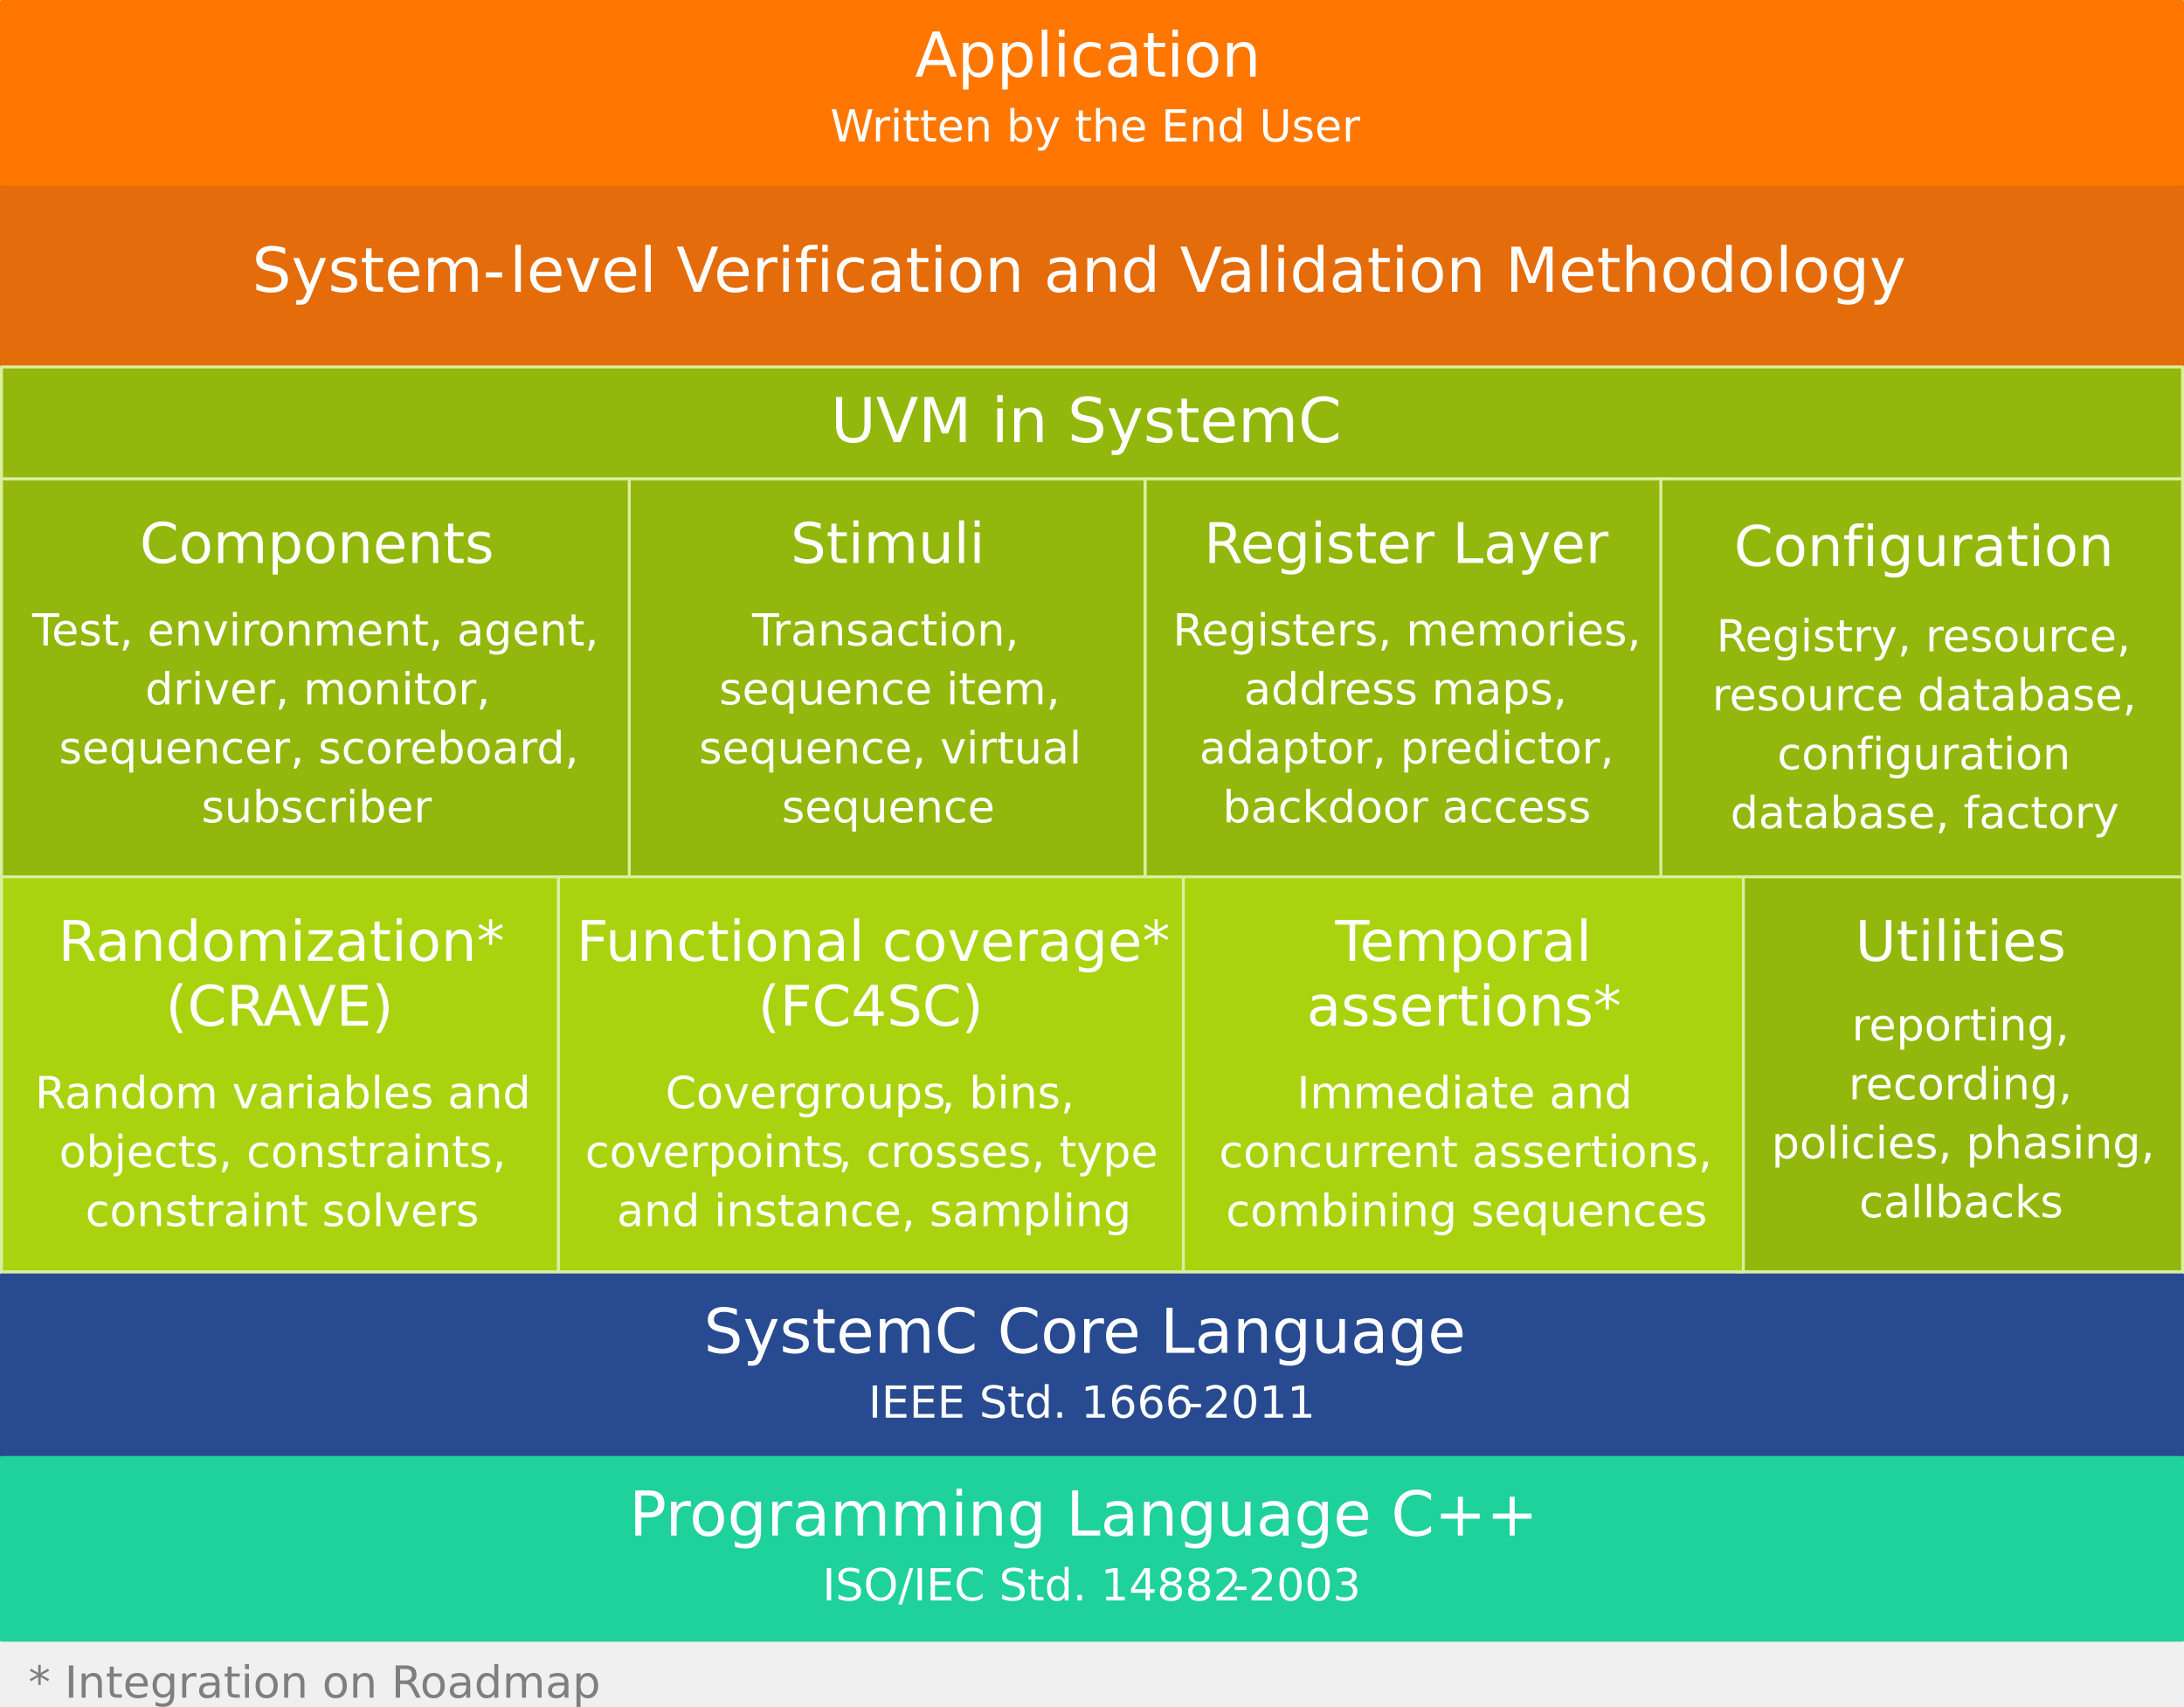
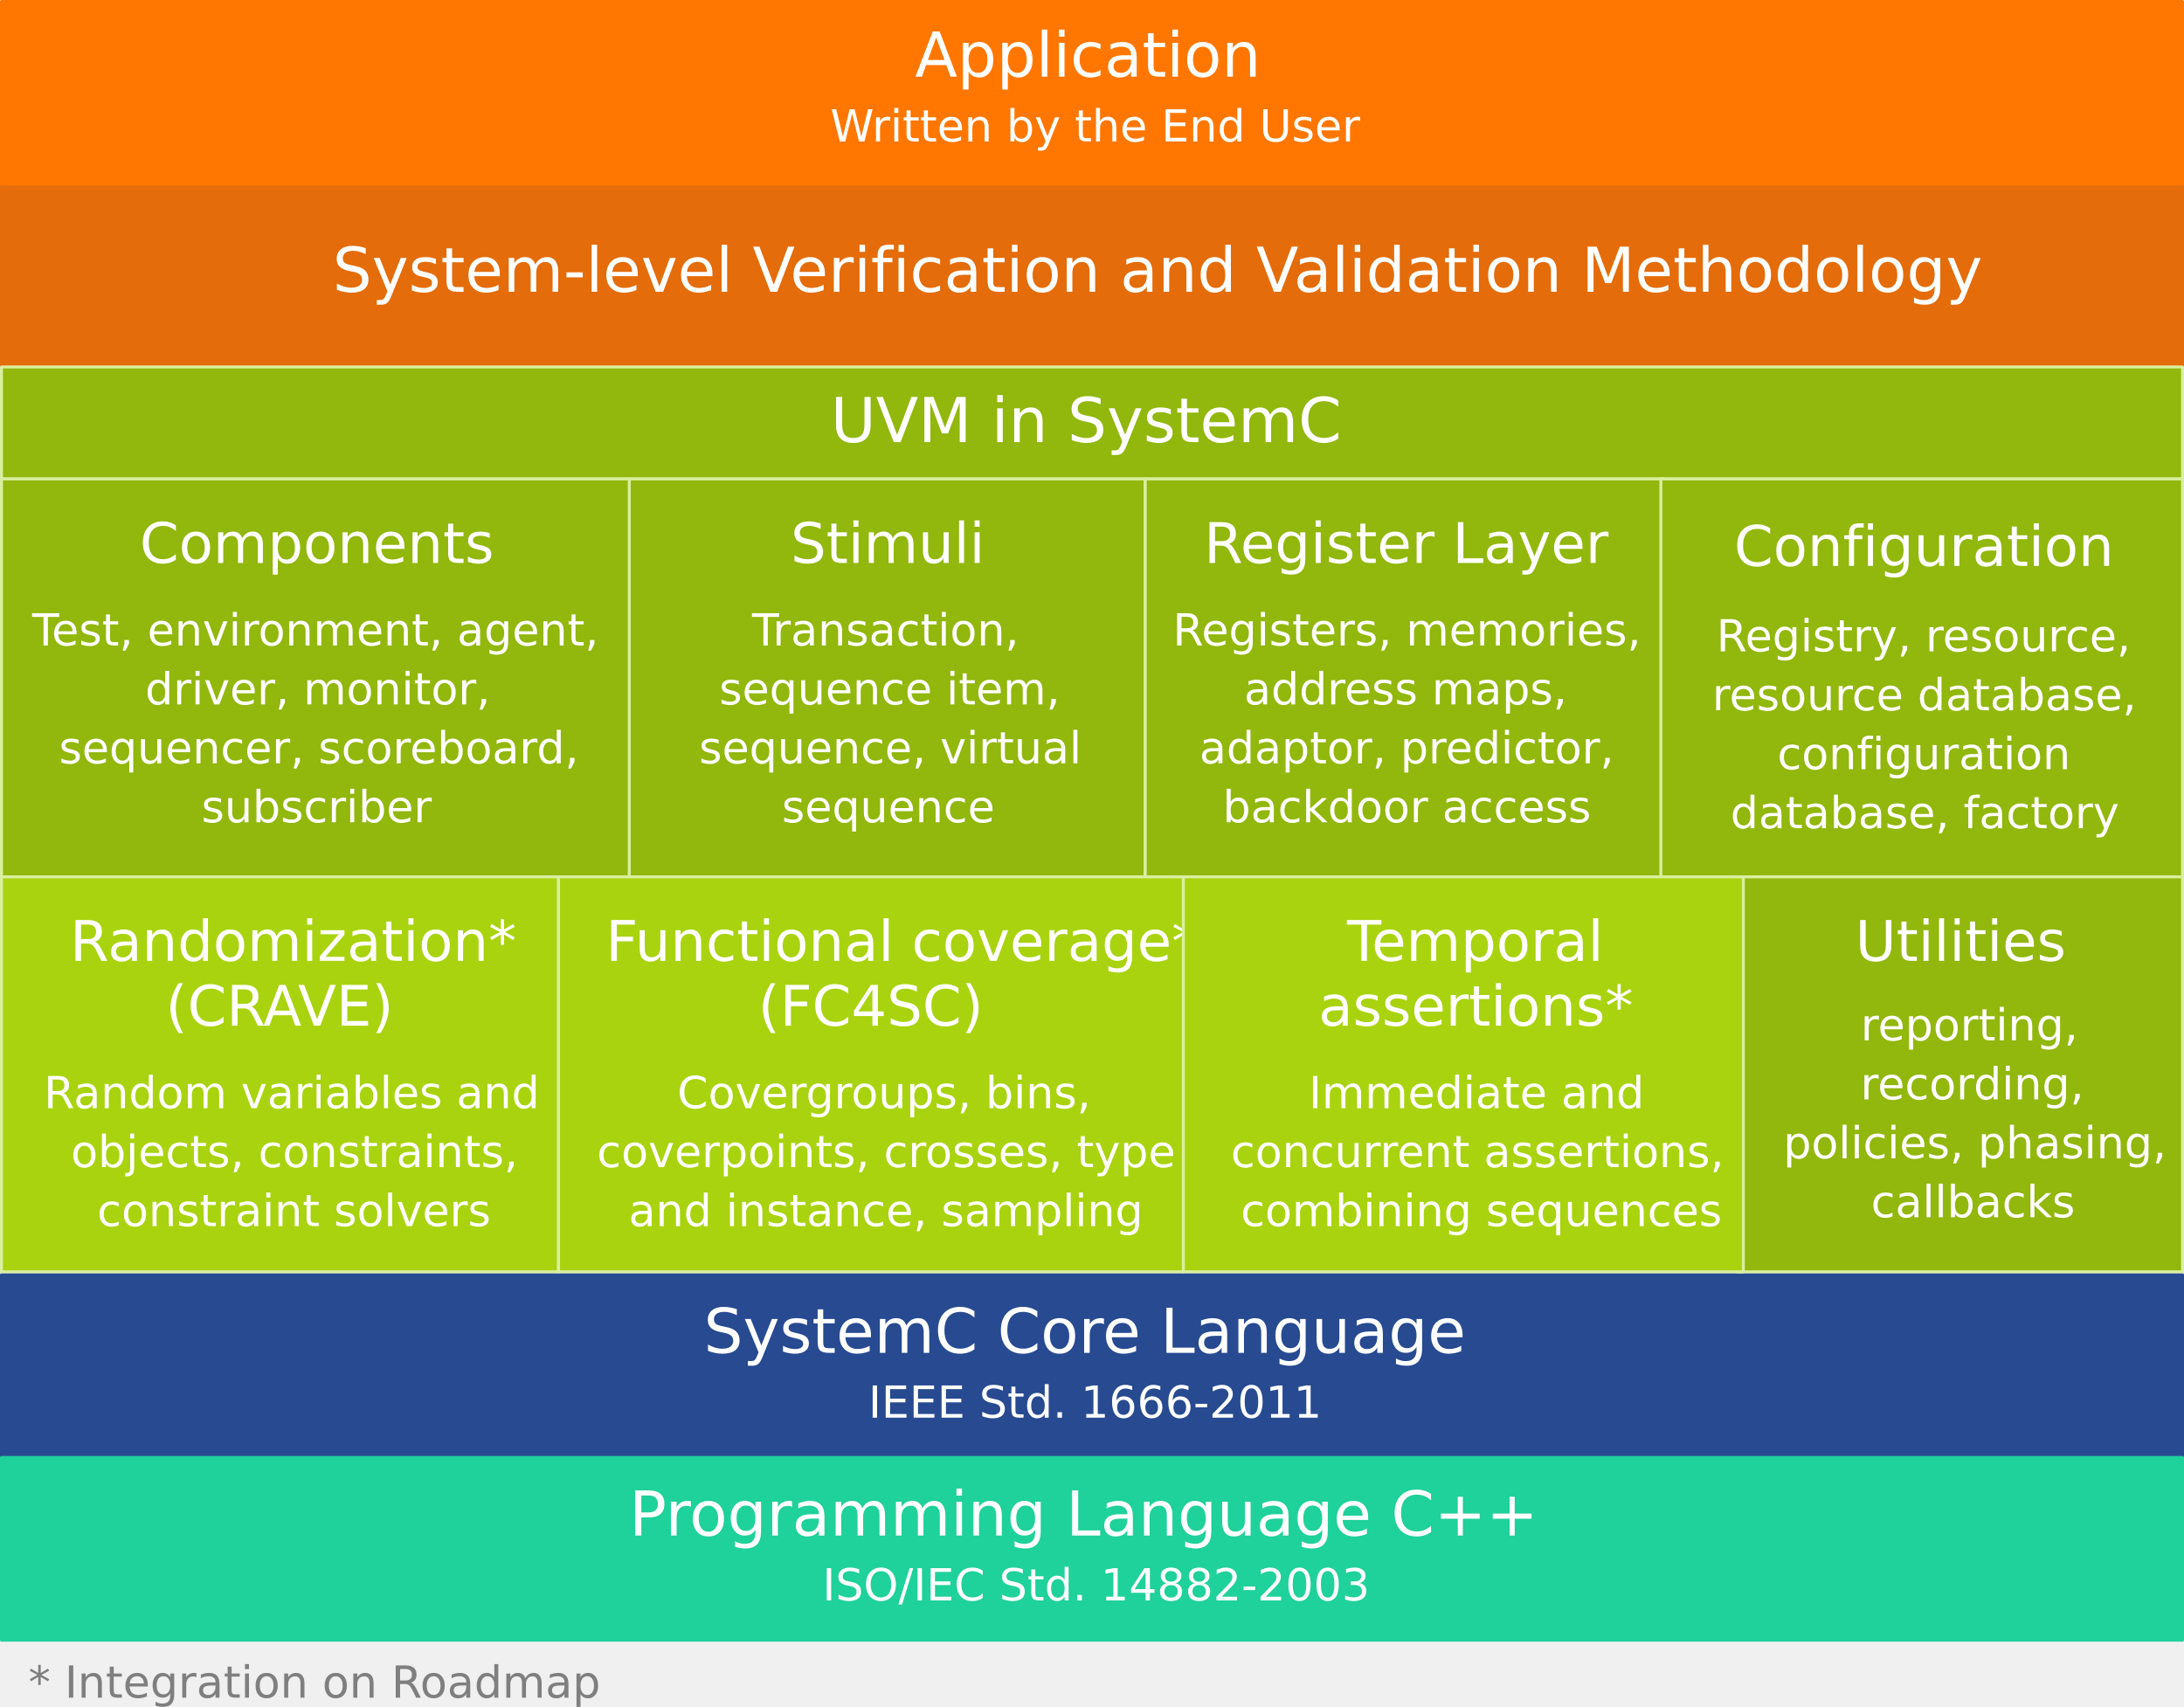
<svg xmlns="http://www.w3.org/2000/svg" width="741" height="579.12" overflow="hidden" version="1.1" id="svg149" style="overflow:hidden">
  <defs id="defs5">
    <clipPath id="clip0">
      <rect x="0" y="0" width="960" height="768" id="rect2" />
    </clipPath>
  </defs>
  <g clip-path="url(#clip0)" id="g147" transform="translate(-110,-113)">
    <rect x="110.5" y="545.5" width="740" height="62" stroke-miterlimit="10" id="rect9" style="fill:#274a91;stroke:#274a91;stroke-linejoin:round;stroke-miterlimit:10" />
-     <text font-weight="400" font-size="21" transform="translate(348.765,572)" id="text17" style="font-weight:400;font-size:21px;font-family:'DejaVu Sans', 'DejaVu Sans_MSFontService', sans-serif;fill:#ffffff">SystemC Core Language<tspan font-size="15" x="55.853" y="22" id="tspan11" style="font-size:15px">IEEE Std. 1666</tspan>
-       <tspan font-size="15" x="164.02" y="22" id="tspan13" style="font-size:15px">-</tspan>
-       <tspan font-size="15" x="169.353" y="22" id="tspan15" style="font-size:15px">2011</tspan>
+     <text font-weight="400" font-size="21" transform="translate(348.765,572)" id="text17" style="font-weight:400;font-size:21px;font-family:'DejaVu Sans', 'DejaVu Sans_MSFontService', sans-serif;fill:#ffffff">SystemC Core Language<tspan font-size="15" x="55.853" y="22" id="tspan11" style="font-size:15px">IEEE Std. 1666-2011</tspan>
    </text>
    <rect x="110.5" y="607.5" width="740" height="62" stroke-miterlimit="10" id="rect19" style="fill:#1fd19a;stroke:#1fd19a;stroke-linejoin:round;stroke-miterlimit:10" />
-     <text font-weight="400" font-size="21" transform="translate(323.471,634)" id="text27" style="font-weight:400;font-size:21px;font-family:'DejaVu Sans', 'DejaVu Sans_MSFontService', sans-serif;fill:#ffffff">Programming Language C++<tspan font-size="15" x="65.58" y="22" id="tspan21" style="font-size:15px">ISO/IEC Std. 14882</tspan>
-       <tspan font-size="15" x="204.747" y="22" id="tspan23" style="font-size:15px">-</tspan>
-       <tspan font-size="15" x="210.08" y="22" id="tspan25" style="font-size:15px">2003</tspan>
+     <text font-weight="400" font-size="21" transform="translate(323.471,634)" id="text27" style="font-weight:400;font-size:21px;font-family:'DejaVu Sans', 'DejaVu Sans_MSFontService', sans-serif;fill:#ffffff">Programming Language C++<tspan font-size="15" x="65.58" y="22" id="tspan21" style="font-size:15px">ISO/IEC Std. 14882-2003</tspan>
    </text>
    <rect x="110.5" y="175.5" width="740" height="77" stroke-miterlimit="10" id="rect29" style="fill:#e46c0a;stroke:#e46c0a;stroke-linejoin:round;stroke-miterlimit:10" />
-     <text font-weight="400" font-size="21" transform="translate(195.518,212)" id="text33" style="font-weight:400;font-size:21px;font-family:'DejaVu Sans', 'DejaVu Sans_MSFontService', sans-serif;fill:#ffffff">System-<tspan font-size="21" x="87.333" y="0" id="tspan31" style="font-size:21px">level Verification and Validation Methodology</tspan>
+     <text font-weight="400" font-size="21" transform="translate(195.518,212)" id="text33" style="font-weight:400;font-size:21px;font-family:'DejaVu Sans', 'DejaVu Sans_MSFontService', sans-serif;fill:#ffffff">
+       <tspan font-size="21" x="27.333" y="0" id="tspan31" style="font-size:21px">System-level Verification and Validation Methodology</tspan>
    </text>
    <rect x="110.5" y="237.5" width="740" height="38" stroke-miterlimit="10" id="rect35" style="fill:#92b70d;stroke:#d9ef9f;stroke-linejoin:round;stroke-miterlimit:10" />
    <text font-weight="400" font-size="21" transform="translate(391.833,263)" id="text37" style="font-weight:400;font-size:21px;font-family:'DejaVu Sans', 'DejaVu Sans_MSFontService', sans-serif;fill:#ffffff">UVM in SystemC</text>
    <rect x="498.5" y="275.5" width="176" height="135" stroke-miterlimit="10" id="rect39" style="fill:#92b70d;stroke:#d9ef9f;stroke-linejoin:round;stroke-miterlimit:10" />
    <text font-weight="400" font-size="19" transform="translate(518.504,304)" id="text49" style="font-weight:400;font-size:19px;font-family:'DejaVu Sans', 'DejaVu Sans_MSFontService', sans-serif;fill:#ffffff">Register Layer<tspan font-size="15" x="-10.587" y="28" id="tspan41" style="font-size:15px">Registers, memories,</tspan>
      <tspan font-size="15" x="13.58" y="48" id="tspan43" style="font-size:15px">address maps,</tspan>
      <tspan font-size="15" x="-1.587" y="68" id="tspan45" style="font-size:15px">adaptor, predictor,</tspan>
      <tspan font-size="15" x="6.333" y="88" id="tspan47" style="font-size:15px">backdoor access</tspan>
    </text>
    <rect x="110.5" y="113.5" width="740" height="62" stroke-miterlimit="10" id="rect51" style="fill:#ff7700;stroke:#ff7700;stroke-linejoin:round;stroke-miterlimit:10" />
    <text font-weight="400" font-size="21" transform="translate(420.452,139)" id="text55" style="font-weight:400;font-size:21px;font-family:'DejaVu Sans', 'DejaVu Sans_MSFontService', sans-serif;fill:#ffffff">Application<tspan font-size="15" x="-28.753" y="22" id="tspan53" style="font-size:15px">Written by the End User</tspan>
    </text>
    <rect x="323.5" y="275.5" width="175" height="135" stroke-miterlimit="10" id="rect57" style="fill:#92b70d;stroke:#d9ef9f;stroke-linejoin:round;stroke-miterlimit:10" />
    <text font-weight="400" font-size="19" transform="translate(378.253,304)" id="text67" style="font-weight:400;font-size:19px;font-family:'DejaVu Sans', 'DejaVu Sans_MSFontService', sans-serif;fill:#ffffff">Stimuli<tspan font-size="15" x="-13.087" y="28" id="tspan59" style="font-size:15px">Transaction,</tspan>
      <tspan font-size="15" x="-24.253" y="48" id="tspan61" style="font-size:15px">sequence item,</tspan>
      <tspan font-size="15" x="-31.087" y="68" id="tspan63" style="font-size:15px">sequence, virtual</tspan>
      <tspan font-size="15" x="-3" y="88" id="tspan65" style="font-size:15px">sequence</tspan>
    </text>
    <rect x="110.5" y="275.5" width="213" height="135" stroke-miterlimit="10" id="rect69" style="fill:#92b70d;stroke:#d9ef9f;stroke-linejoin:round;stroke-miterlimit:10" />
    <text font-weight="400" font-size="19" transform="translate(157.417,304)" id="text79" style="font-weight:400;font-size:19px;font-family:'DejaVu Sans', 'DejaVu Sans_MSFontService', sans-serif;fill:#ffffff">Components<tspan font-size="15" x="-36.5" y="28" id="tspan71" style="font-size:15px">Test, environment, agent,</tspan>
      <tspan font-size="15" x="1.833" y="48" id="tspan73" style="font-size:15px">driver, monitor,</tspan>
      <tspan font-size="15" x="-27.413" y="68" id="tspan75" style="font-size:15px">sequencer, scoreboard,</tspan>
      <tspan font-size="15" x="20.92" y="88" id="tspan77" style="font-size:15px">subscriber</tspan>
    </text>
    <rect x="673.5" y="275.5" width="177" height="135" stroke-miterlimit="10" id="rect81" style="fill:#92b70d;stroke:#d9ef9f;stroke-linejoin:round;stroke-miterlimit:10" />
    <text font-weight="400" font-size="19" transform="translate(698.347,305)" id="text91" style="font-weight:400;font-size:19px;font-family:'DejaVu Sans', 'DejaVu Sans_MSFontService', sans-serif;fill:#ffffff">Configuration<tspan font-size="15" x="-6" y="29" id="tspan83" style="font-size:15px">Registry, resource,</tspan>
      <tspan font-size="15" x="-7.42" y="49" id="tspan85" style="font-size:15px">resource database,</tspan>
      <tspan font-size="15" x="14.667" y="69" id="tspan87" style="font-size:15px">configuration</tspan>
      <tspan font-size="15" x="-1.253" y="89" id="tspan89" style="font-size:15px">database, factory</tspan>
    </text>
    <rect x="699.5" y="410.5" width="151" height="134" stroke-miterlimit="10" id="rect93" style="fill:#92b70d;stroke:#d9ef9f;stroke-linejoin:round;stroke-miterlimit:10" />
-     <text font-weight="400" font-size="19" transform="translate(739.466,439)" id="text103" style="font-weight:400;font-size:19px;font-family:'DejaVu Sans', 'DejaVu Sans_MSFontService', sans-serif;fill:#ffffff">Utilities<tspan font-size="15" x="-1.167" y="27" id="tspan95" style="font-size:15px">reporting,</tspan>
-       <tspan font-size="15" x="-2.253" y="47" id="tspan97" style="font-size:15px">recording,</tspan>
-       <tspan font-size="15" x="-28.42" y="67" id="tspan99" style="font-size:15px">policies, phasing,</tspan>
-       <tspan font-size="15" x="1.333" y="87" id="tspan101" style="font-size:15px">callbacks</tspan>
+     <text font-weight="400" font-size="19" transform="translate(739.466,439)" id="text103" style="font-weight:400;font-size:19px;font-family:'DejaVu Sans', 'DejaVu Sans_MSFontService', sans-serif;fill:#ffffff"> Utilities<tspan font-size="15" x="1.833" y="27" id="tspan95" style="font-size:15px">reporting,</tspan>
+       <tspan font-size="15" x="1.747" y="47" id="tspan97" style="font-size:15px">recording,</tspan>
+       <tspan font-size="15" x="-24.42" y="67" id="tspan99" style="font-size:15px">policies, phasing,</tspan>
+       <tspan font-size="15" x="5.333" y="87" id="tspan101" style="font-size:15px">callbacks</tspan>
    </text>
    <rect x="110.5" y="410.5" width="189" height="134" stroke-miterlimit="10" id="rect105" style="fill:#a9d30f;stroke:#d9ef9f;stroke-linejoin:round;stroke-miterlimit:10" />
-     <text font-weight="400" font-size="19" transform="translate(129.759,439)" id="text115" style="font-weight:400;font-size:19px;font-family:'DejaVu Sans', 'DejaVu Sans_MSFontService', sans-serif;fill:#ffffff">Randomization*<tspan font-size="19" x="36.433" y="22" id="tspan107" style="font-size:19px">(CRAVE)</tspan>
-       <tspan font-size="15" x="-7.873" y="50" id="tspan109" style="font-size:15px">Random variables and</tspan>
-       <tspan font-size="15" x="0.293" y="70" id="tspan111" style="font-size:15px">objects, constraints,</tspan>
-       <tspan font-size="15" x="9.207" y="90" id="tspan113" style="font-size:15px">constraint solvers</tspan>
+     <text font-weight="400" font-size="19" transform="translate(129.759,439)" id="text115" style="font-weight:400;font-size:19px;font-family:'DejaVu Sans', 'DejaVu Sans_MSFontService', sans-serif;fill:#ffffff">
+       <tspan font-size="19" x="4" y="0" id="tspan1071" style="font-size:19px">Randomization*</tspan>
+       <tspan font-size="19" x="36.433" y="22" id="tspan107" style="font-size:19px">(CRAVE)</tspan>
+       <tspan font-size="15" x="-4.873" y="50" id="tspan109" style="font-size:15px">Random variables and</tspan>
+       <tspan font-size="15" x="4.293" y="70" id="tspan111" style="font-size:15px">objects, constraints,</tspan>
+       <tspan font-size="15" x="13.207" y="90" id="tspan113" style="font-size:15px">constraint solvers</tspan>
    </text>
    <rect x="299.5" y="410.5" width="212" height="134" stroke-miterlimit="10" id="rect117" style="fill:#a9d30f;stroke:#d9ef9f;stroke-linejoin:round;stroke-miterlimit:10" />
-     <text font-weight="400" font-size="19" transform="translate(305.54,439)" id="text131" style="font-weight:400;font-size:19px;font-family:'DejaVu Sans', 'DejaVu Sans_MSFontService', sans-serif;fill:#ffffff">Functional coverage*<tspan font-size="19" x="61.66" y="22" id="tspan119" style="font-size:19px">(FC4SC)</tspan>
-       <tspan font-size="15" x="30.24" y="50" id="tspan121" style="font-size:15px">Covergroups</tspan>
-       <tspan font-size="15" x="123.74" y="50" id="tspan123" style="font-size:15px">, bins,</tspan>
-       <tspan font-size="15" x="2.993" y="70" id="tspan125" style="font-size:15px">coverpoints</tspan>
-       <tspan font-size="15" x="88.827" y="70" id="tspan127" style="font-size:15px">, crosses, type</tspan>
-       <tspan font-size="15" x="13.74" y="90" id="tspan129" style="font-size:15px">and instance, sampling</tspan>
+     <text font-weight="400" font-size="19" transform="translate(305.54,439)" id="text131" style="font-weight:400;font-size:19px;font-family:'DejaVu Sans', 'DejaVu Sans_MSFontService', sans-serif;fill:#ffffff">
+       <tspan font-size="19" x="10" y="0" id="tspan119" style="font-size:19px">Functional coverage*</tspan>
+       <tspan font-size="19" x="61.66" y="22" id="tspan119" style="font-size:19px">(FC4SC)</tspan>
+       <tspan font-size="15" x="34.24" y="50" id="tspan121" style="font-size:15px">Covergroups, bins,</tspan>
+       <tspan font-size="15" x="6.993" y="70" id="tspan125" style="font-size:15px">coverpoints, crosses, type</tspan>
+       <tspan font-size="15" x="17.74" y="90" id="tspan129" style="font-size:15px">and instance, sampling</tspan>
    </text>
    <rect x="511.5" y="410.5" width="190" height="134" stroke-miterlimit="10" id="rect133" style="fill:#a9d30f;stroke:#d9ef9f;stroke-linejoin:round;stroke-miterlimit:10" />
-     <text font-weight="400" font-size="19" transform="translate(563.031,439)" id="text145" style="font-weight:400;font-size:19px;font-family:'DejaVu Sans', 'DejaVu Sans_MSFontService', sans-serif;fill:#ffffff">Temporal <tspan font-size="19" x="-9.673" y="22" id="tspan135" style="font-size:19px">assertions*</tspan>
-       <tspan font-size="15" x="-13.007" y="50" id="tspan137" style="font-size:15px">Immediate and</tspan>
-       <tspan font-size="15" x="-39.42" y="70" id="tspan139" style="font-size:15px">concurrent assertions,</tspan>
-       <tspan font-size="15" x="-37.087" y="90" id="tspan141" style="font-size:15px">combining sequences</tspan>
+     <text font-weight="400" font-size="19" transform="translate(563.031,439)" id="text145" style="font-weight:400;font-size:19px;font-family:'DejaVu Sans', 'DejaVu Sans_MSFontService', sans-serif;fill:#ffffff">
+       <tspan font-size="19" x="4" y="0" id="tspan135" style="font-size:19px">Temporal</tspan>
+       <tspan font-size="19" x="-5.673" y="22" id="tspan135" style="font-size:19px">assertions*</tspan>
+       <tspan font-size="15" x="-9.007" y="50" id="tspan137" style="font-size:15px">Immediate and</tspan>
+       <tspan font-size="15" x="-35.42" y="70" id="tspan139" style="font-size:15px">concurrent assertions,</tspan>
+       <tspan font-size="15" x="-32.087" y="90" id="tspan141" style="font-size:15px">combining sequences</tspan>
      <tspan font-size="15" x="-443.389" y="250" id="tspan143" style="font-size:15px;fill:#7f7f7f">* Integration on Roadmap</tspan>
    </text>
  </g>
</svg>
